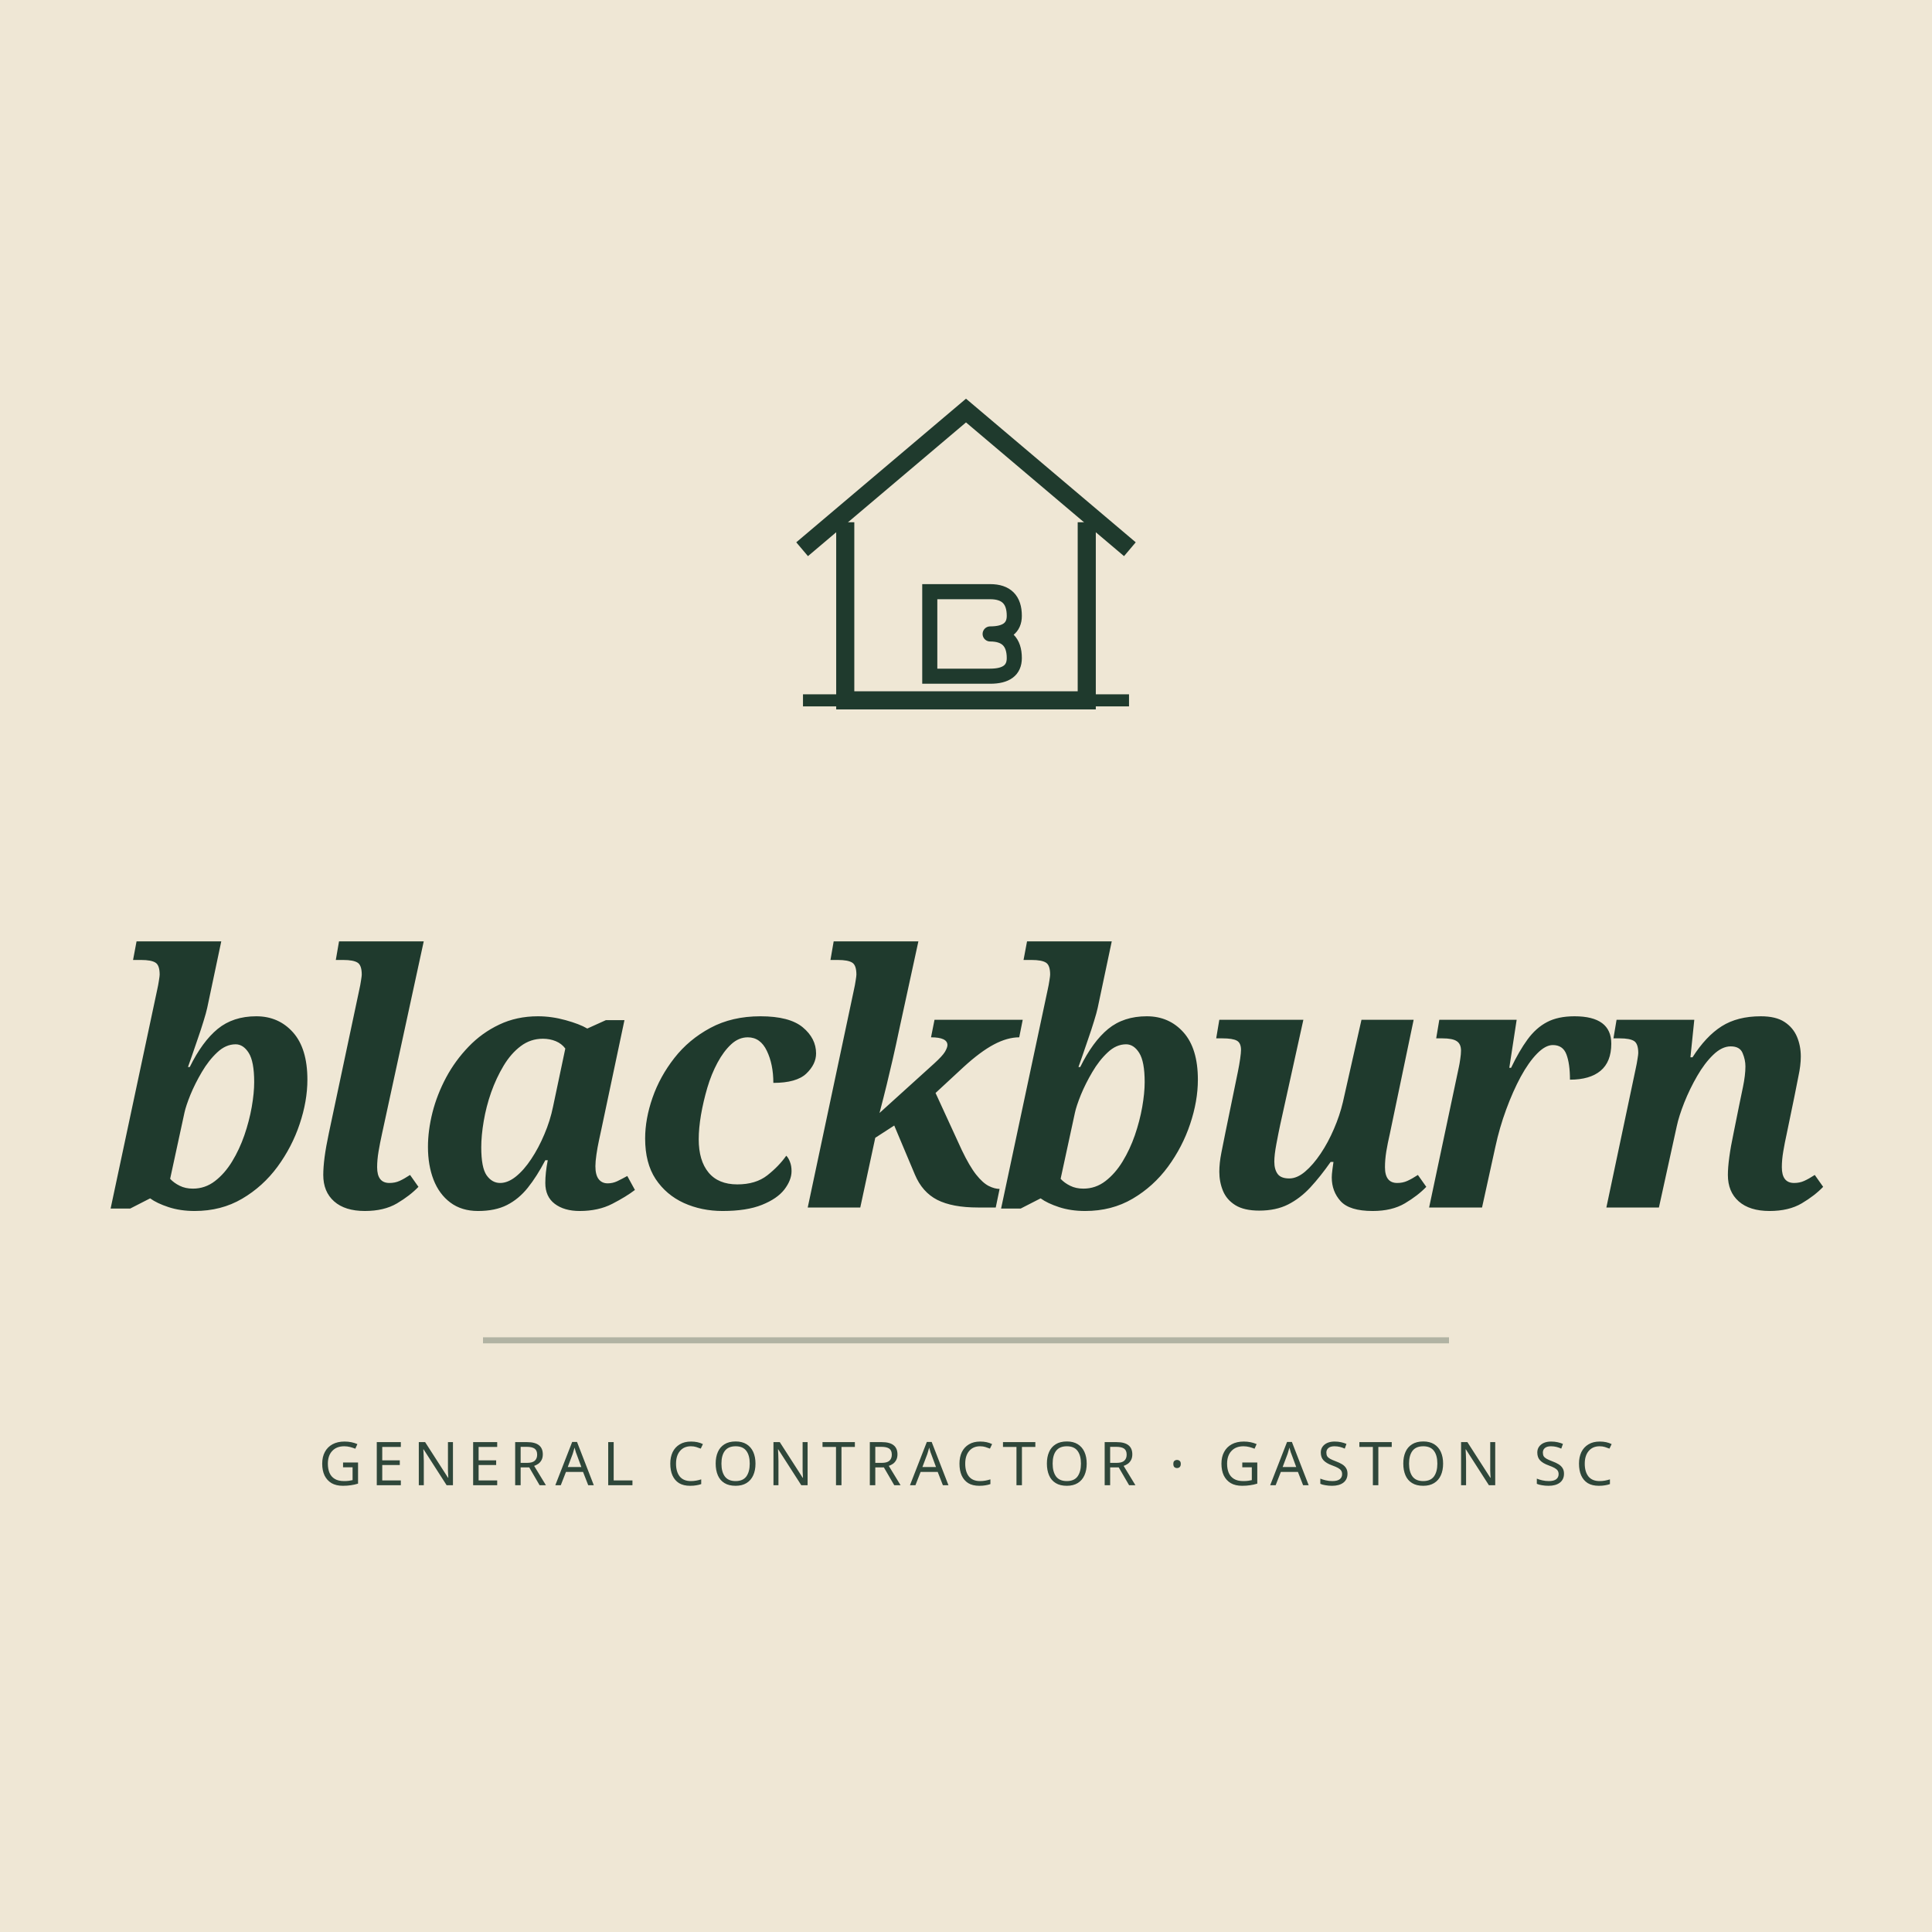
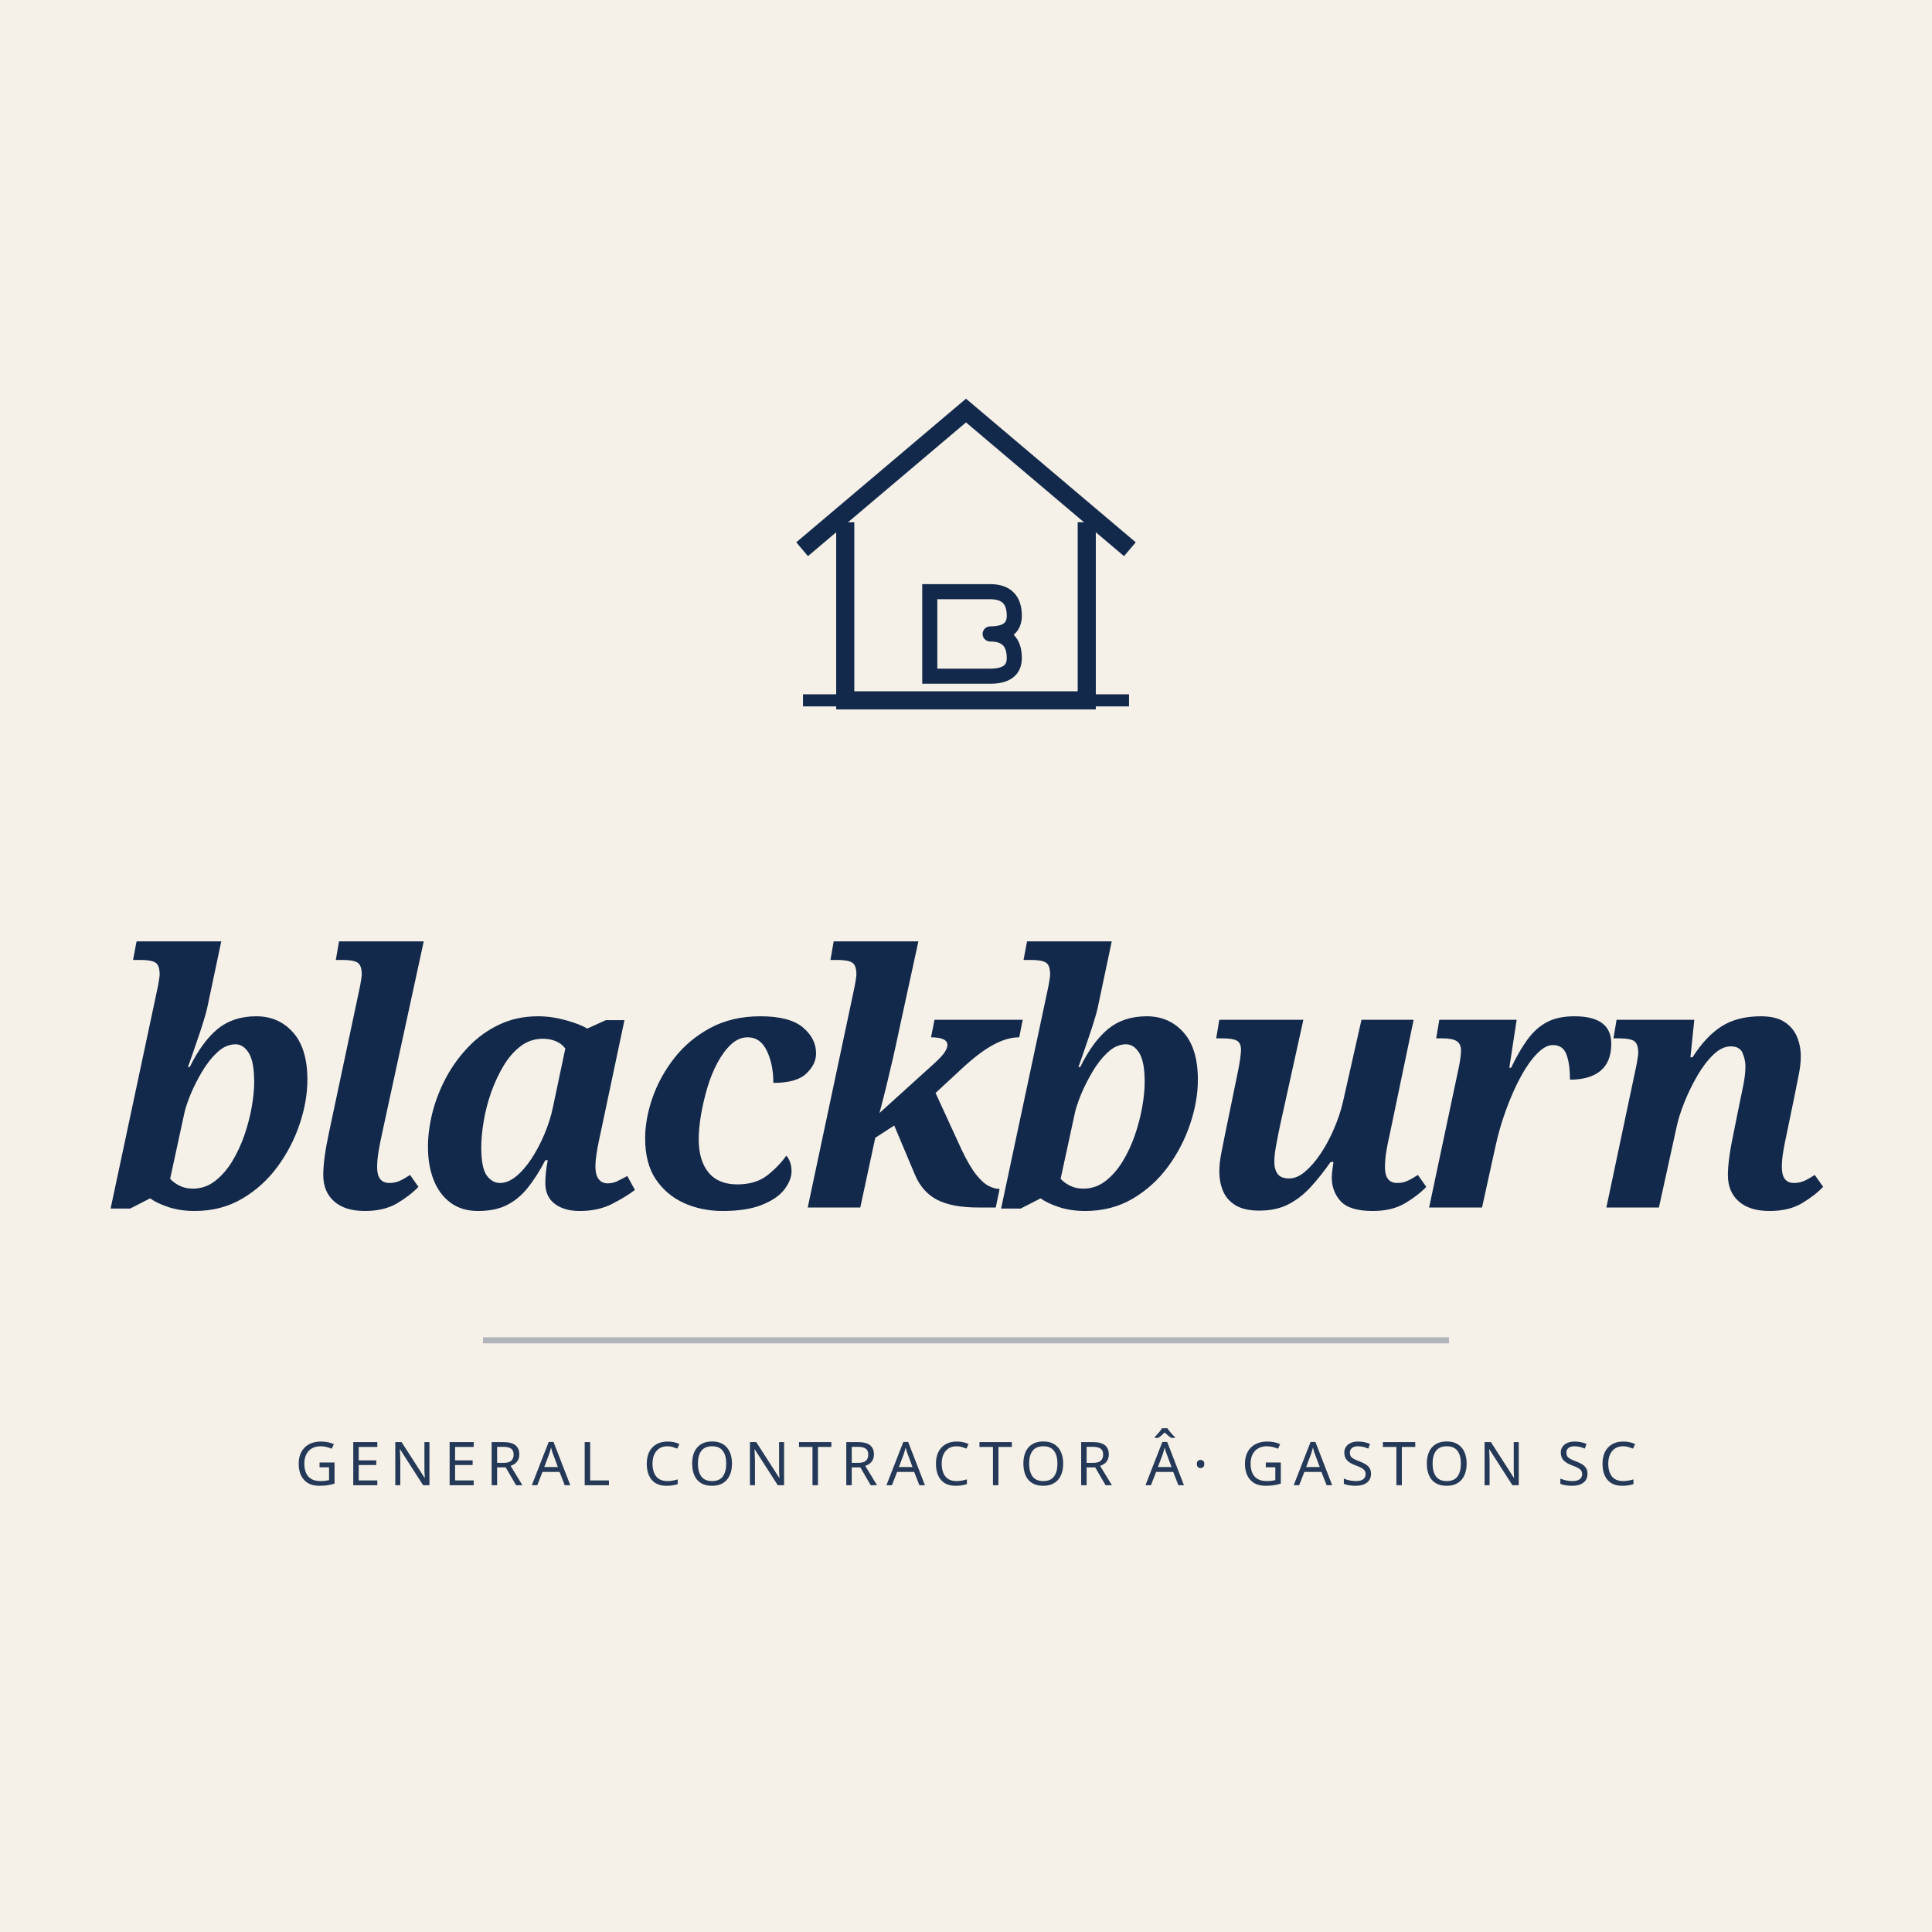
<svg xmlns="http://www.w3.org/2000/svg" viewBox="0 0 320 320" width="320" height="320">
-   <rect width="320" height="320" fill="#EFE7D5" />
-   <g transform="translate(128,60) scale(1)" stroke="#1F3A2D" stroke-width="3" fill="none" stroke-linecap="square" stroke-linejoin="miter">
+   <rect width="320" height="320" fill="#F5F1E8" />
+   <g transform="translate(128,60) scale(1)" stroke="#13294B" stroke-width="3" fill="none" stroke-linecap="square" stroke-linejoin="miter">
    <path d="M6 30 L32 8 L58 30" />
    <path d="M12 28 V56 H52 V28" />
    <line x1="6" y1="56" x2="58" y2="56" stroke-width="2" />
    <path d="M26 38 H36 Q40 38 40 42 Q40 45 36 45 Q40 45 40 49 Q40 52 36 52 H26 Z M26 38 V52" stroke-width="2.5" stroke-linejoin="round" />
  </g>
-   <text x="160" y="200" text-anchor="middle" font-family="'Fraunces', 'Iowan Old Style', Georgia, serif" font-style="italic" font-weight="900" font-size="58" letter-spacing="-2.6" fill="#1F3A2D">blackburn</text>
-   <line x1="80" y1="222" x2="240" y2="222" stroke="#1F3A2D" stroke-opacity="0.3" stroke-width="1" />
-   <text x="160" y="246" text-anchor="middle" font-family="'Anton', 'Oswald', 'Arial Narrow', sans-serif" letter-spacing="1.4" font-size="10" fill="#1F3A2D" fill-opacity="0.92" text-transform="uppercase">GENERAL CONTRACTOR  ·  GASTON SC</text>
+   <text x="160" y="200" text-anchor="middle" font-family="'Fraunces', 'Iowan Old Style', Georgia, serif" font-style="italic" font-weight="900" font-size="58" letter-spacing="-2.6" fill="#13294B">blackburn</text>
+   <line x1="80" y1="222" x2="240" y2="222" stroke="#13294B" stroke-opacity="0.3" stroke-width="1" />
+   <text x="160" y="246" text-anchor="middle" font-family="'Anton', 'Oswald', 'Arial Narrow', sans-serif" letter-spacing="1.4" font-size="10" fill="#13294B" fill-opacity="0.92" text-transform="uppercase">GENERAL CONTRACTOR  Â·  GASTON SC</text>
</svg>
